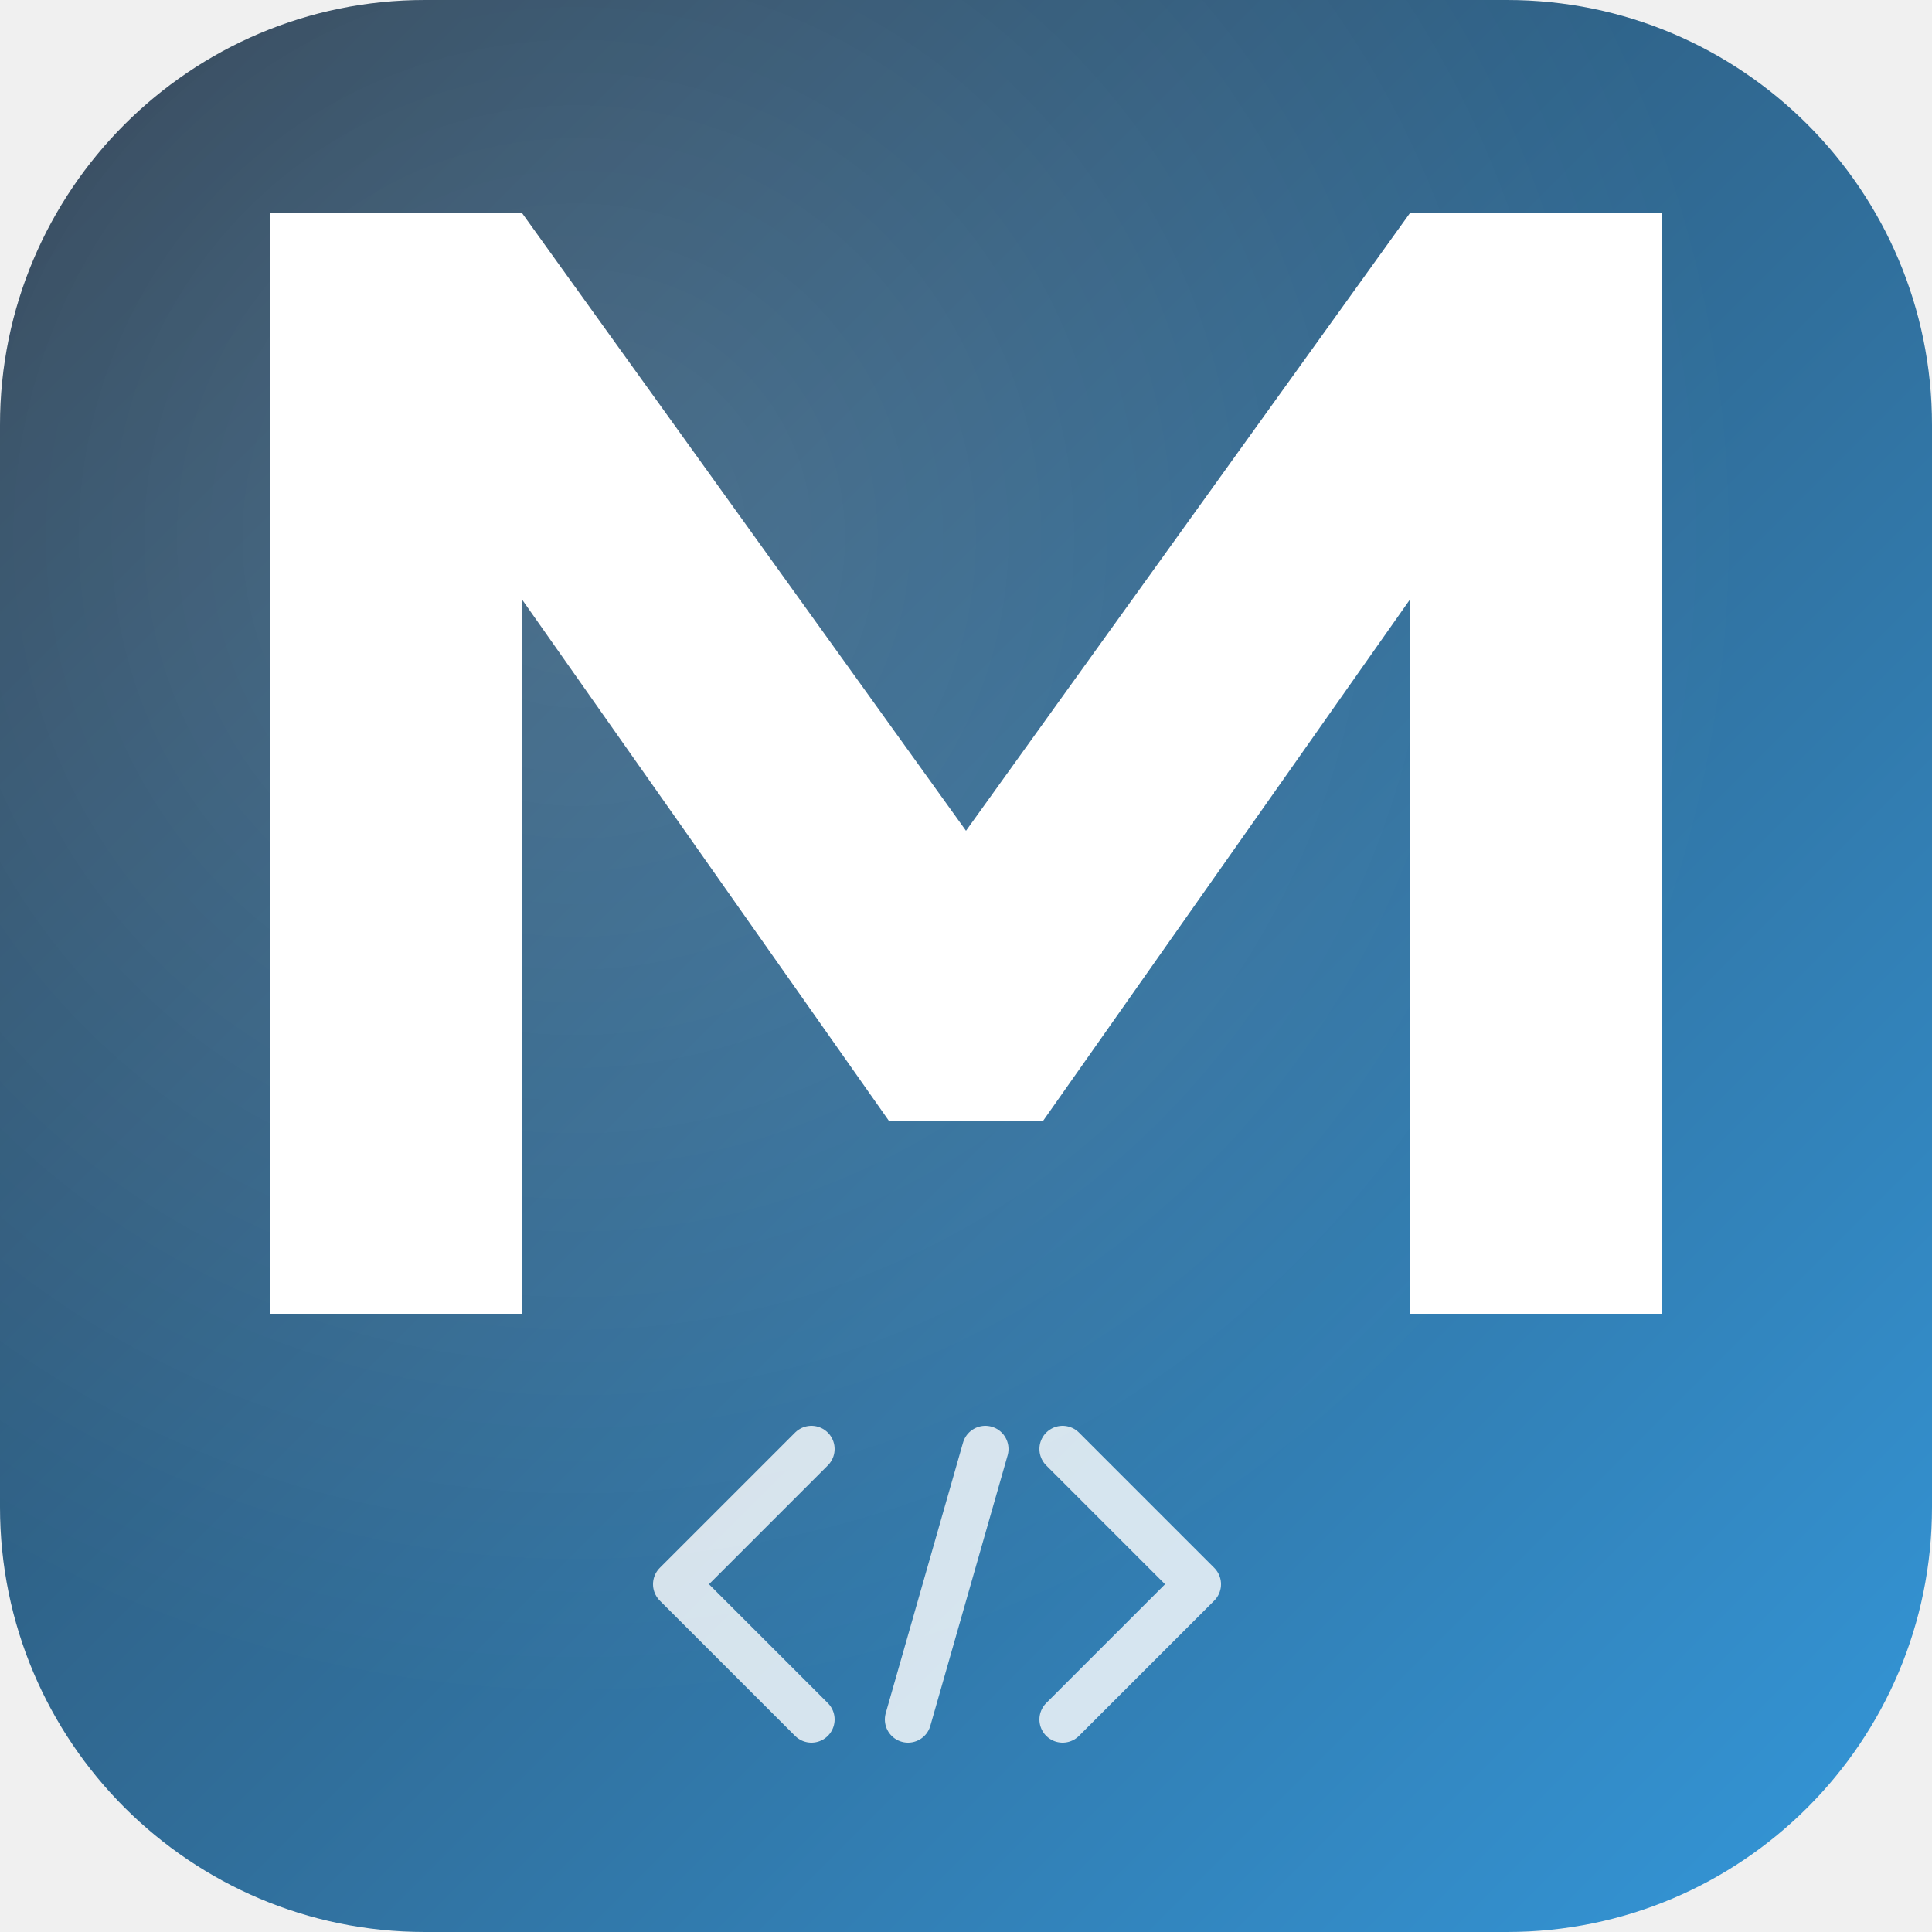
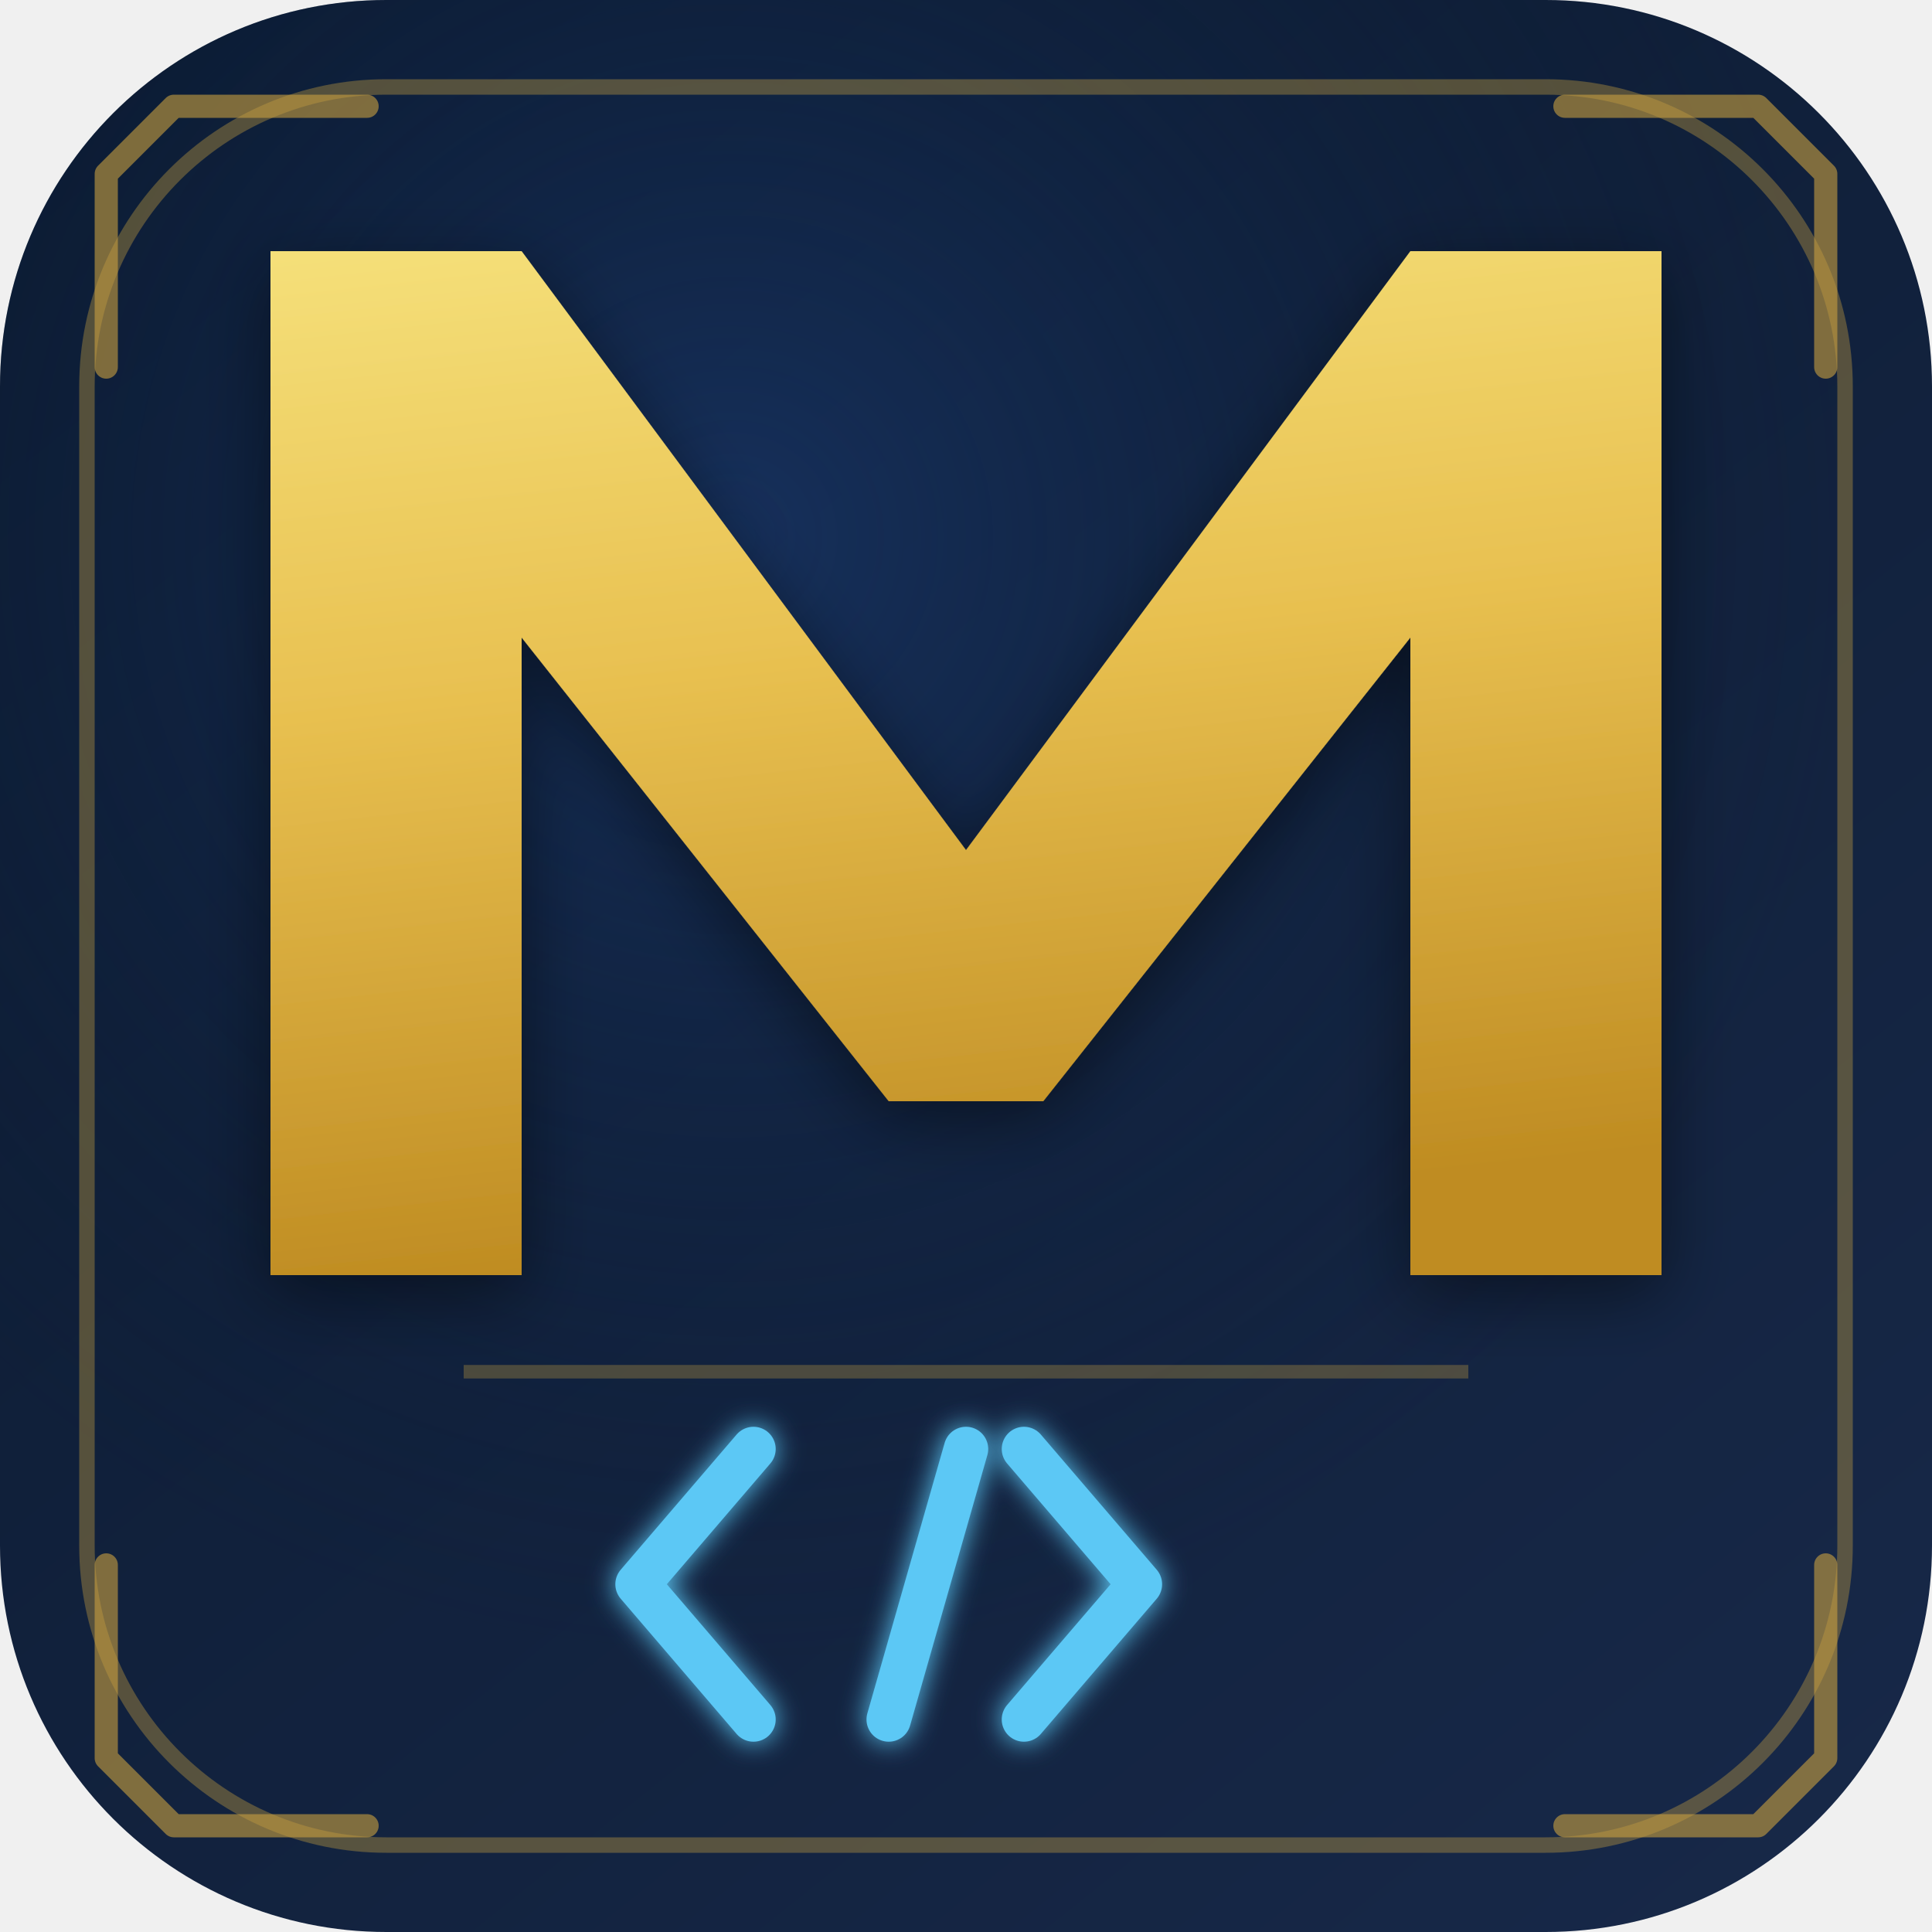
<svg xmlns="http://www.w3.org/2000/svg" viewBox="0 0 100 100" width="100" height="100" role="img" aria-label="Muntasir Al Mamun Logo">
  <defs>
-     <linearGradient id="mm-bg" x1="0%" y1="0%" x2="100%" y2="100%">
-       <stop offset="0%" stop-color="#2c3e50" />
-       <stop offset="100%" stop-color="#3498db" />
+     <linearGradient id="mm-bg" x1="10%" y1="0%" x2="90%" y2="100%">
+       <stop offset="0%" stop-color="#0b1a30" />
+       <stop offset="100%" stop-color="#172848" />
    </linearGradient>
-     <radialGradient id="mm-glow" cx="30%" cy="28%" r="60%">
-       <stop offset="0%" stop-color="#ffffff" stop-opacity="0.14" />
-       <stop offset="100%" stop-color="#ffffff" stop-opacity="0" />
+     <linearGradient id="mm-gold" x1="0%" y1="0%" x2="15%" y2="100%">
+       <stop offset="0%" stop-color="#f5e07a" />
+       <stop offset="45%" stop-color="#e8c050" />
+       <stop offset="100%" stop-color="#bf8c22" />
+     </linearGradient>
+     <radialGradient id="mm-glow" cx="38%" cy="28%" r="58%">
+       <stop offset="0%" stop-color="#1a3a70" stop-opacity="0.65" />
+       <stop offset="100%" stop-color="#0b1a30" stop-opacity="0" />
    </radialGradient>
+     <filter id="mm-drop" x="-8%" y="-8%" width="116%" height="116%">
+       <feDropShadow dx="0" dy="1" stdDeviation="1.8" flood-color="#000000" flood-opacity="0.45" />
+     </filter>
+     <filter id="mm-code-glow" x="-20%" y="-20%" width="140%" height="140%">
+       <feGaussianBlur stdDeviation="0.7" result="blur" />
+       <feMerge>
+         <feMergeNode in="blur" />
+         <feMergeNode in="SourceGraphic" />
+       </feMerge>
+     </filter>
  </defs>
-   <rect width="100" height="100" rx="22" fill="url(#mm-bg)" />
-   <rect width="100" height="100" rx="22" fill="url(#mm-glow)" />
-   <path d="     M 14,68     L 14,11     L 27,11     L 50,43     L 73,11     L 86,11     L 86,68     L 73,68     L 73,31     L 54,58     L 46,58     L 27,31     L 27,68     Z   " fill="#ffffff" />
-   <g fill="none" stroke="#ffffff" stroke-opacity="0.80" stroke-width="2.4" stroke-linecap="round" stroke-linejoin="round">
-     <polyline points="42,75 35,82 42,89" />
-     <line x1="51" y1="75" x2="47" y2="89" />
-     <polyline points="55,75 62,82 55,89" />
+   <rect width="100" height="100" rx="20" fill="url(#mm-bg)" />
+   <rect width="100" height="100" rx="20" fill="url(#mm-glow)" />
+   <rect x="4.5" y="4.5" width="91" height="91" rx="15.5" fill="none" stroke="#c9a040" stroke-opacity="0.38" stroke-width="0.8" />
+   <polyline points="19,5.5 9,5.5 5.5,9 5.5,19" fill="none" stroke="#c9a040" stroke-opacity="0.60" stroke-width="1.2" stroke-linecap="round" stroke-linejoin="round" />
+   <polyline points="81,5.5 91,5.5 94.5,9 94.5,19" fill="none" stroke="#c9a040" stroke-opacity="0.60" stroke-width="1.2" stroke-linecap="round" stroke-linejoin="round" />
+   <polyline points="19,94.5 9,94.5 5.5,91 5.5,81" fill="none" stroke="#c9a040" stroke-opacity="0.60" stroke-width="1.2" stroke-linecap="round" stroke-linejoin="round" />
+   <polyline points="81,94.5 91,94.5 94.5,91 94.5,81" fill="none" stroke="#c9a040" stroke-opacity="0.60" stroke-width="1.2" stroke-linecap="round" stroke-linejoin="round" />
+   <path d="M 14,66 L 14,13 L 27,13 L 50,44 L 73,13            L 86,13 L 86,66 L 73,66 L 73,33 L 54,57            L 46,57 L 27,33 L 27,66 Z" fill="url(#mm-gold)" filter="url(#mm-drop)" />
+   <line x1="24" y1="71" x2="76" y2="71" stroke="#c9a040" stroke-opacity="0.32" stroke-width="0.7" />
+   <g fill="none" stroke="#5bc8f5" stroke-width="2.3" stroke-linecap="round" stroke-linejoin="round" filter="url(#mm-code-glow)">
+     <polyline points="39,75 33,82 39,89" />
+     <line x1="50" y1="75" x2="46" y2="89" />
+     <polyline points="53,75 59,82 53,89" />
  </g>
</svg>
